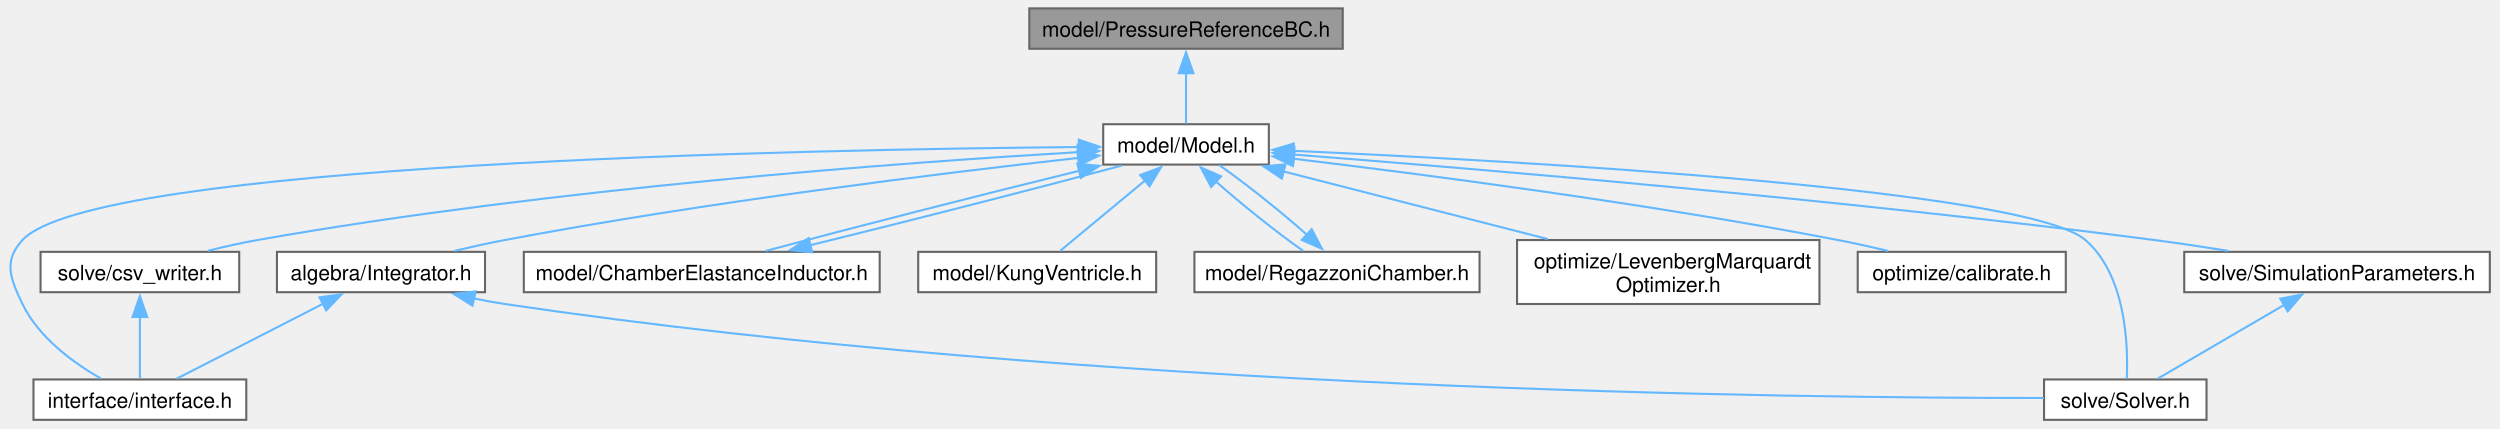
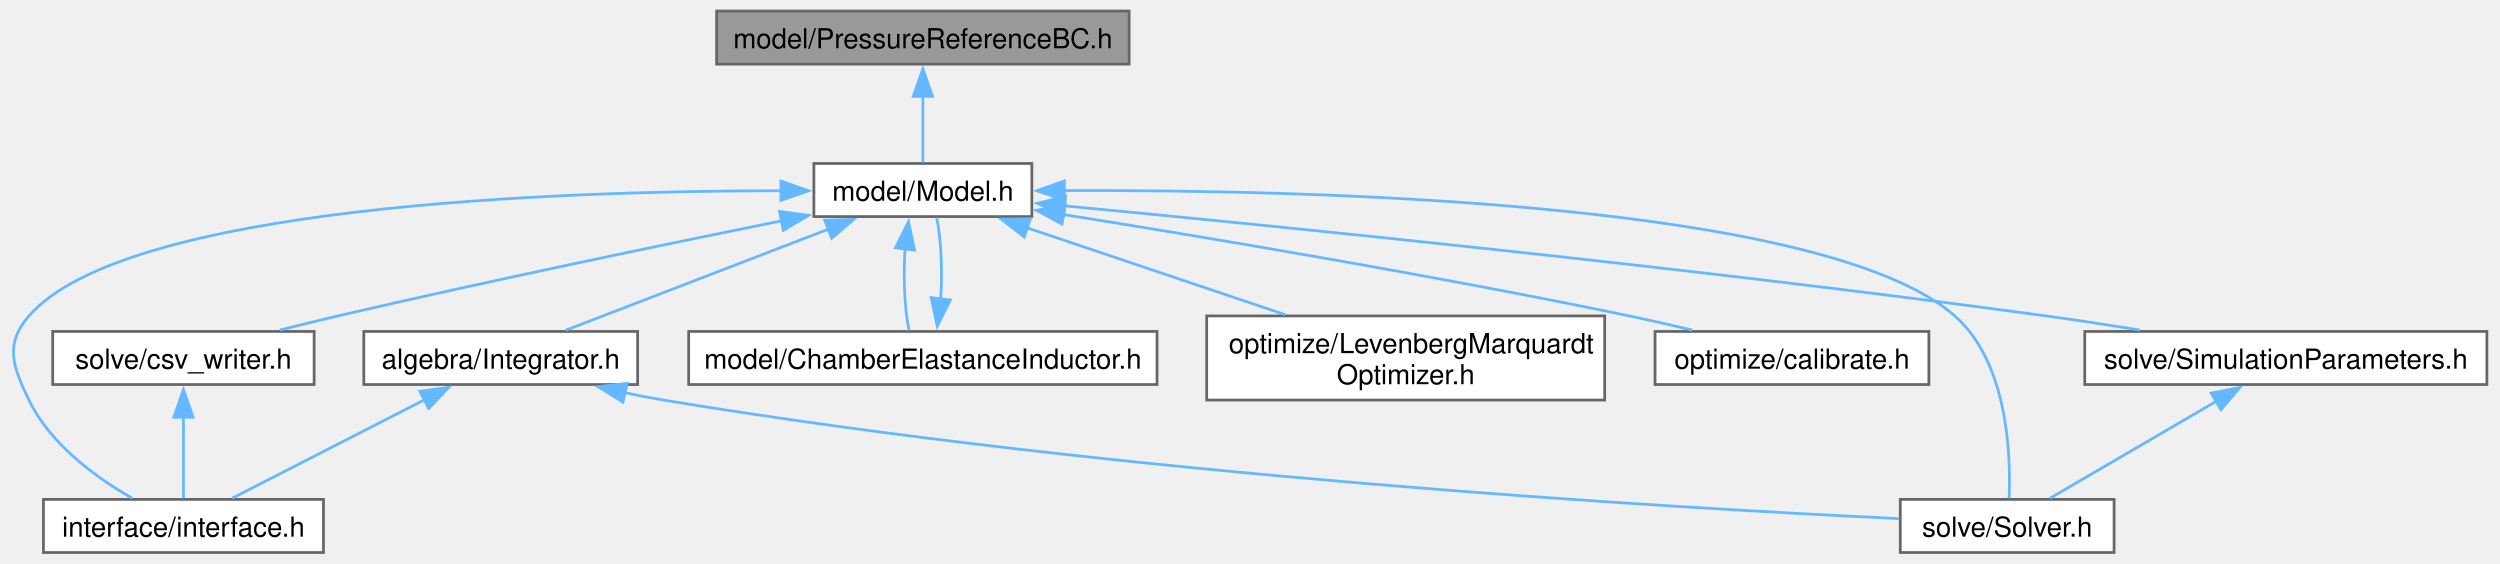
- <svg xmlns="http://www.w3.org/2000/svg" xmlns:xlink="http://www.w3.org/1999/xlink" width="1191pt" height="204pt" viewBox="0.00 0.00 1190.74 204.25">
+ <svg xmlns="http://www.w3.org/2000/svg" xmlns:xlink="http://www.w3.org/1999/xlink" width="905pt" height="204pt" viewBox="0.00 0.00 904.61 204.25">
  <g id="graph0" class="graph" transform="scale(1 1) rotate(0) translate(4 200.25)">
    <g id="Node000001" class="node">
      <g id="a_Node000001">
        <a xlink:title="model::PressureReferenceBC source file">
-           <polygon fill="#999999" stroke="#666666" points="635.61,-196.25 486.11,-196.25 486.11,-177 635.61,-177 635.61,-196.25" />
-           <text text-anchor="middle" x="560.86" y="-182.75" font-family="Helvetica,sans-Serif" font-size="10.00">model/PressureReferenceBC.h</text>
+           <polygon fill="#999999" stroke="#666666" points="404.49,-196.25 254.99,-196.25 254.99,-177 404.49,-177 404.49,-196.25" />
+           <text text-anchor="middle" x="329.74" y="-182.75" font-family="Helvetica,sans-Serif" font-size="10.00">model/PressureReferenceBC.h</text>
        </a>
      </g>
    </g>
    <g id="Node000002" class="node">
      <g id="a_Node000002">
        <a xlink:href="_model_8h.html" target="_top" xlink:title="model::Model source file">
-           <polygon fill="white" stroke="#666666" points="600.36,-141 521.36,-141 521.36,-121.75 600.36,-121.75 600.36,-141" />
-           <text text-anchor="middle" x="560.86" y="-127.5" font-family="Helvetica,sans-Serif" font-size="10.00">model/Model.h</text>
+           <polygon fill="white" stroke="#666666" points="369.24,-141 290.24,-141 290.24,-121.75 369.24,-121.75 369.24,-141" />
+           <text text-anchor="middle" x="329.74" y="-127.5" font-family="Helvetica,sans-Serif" font-size="10.00">model/Model.h</text>
        </a>
      </g>
    </g>
    <g id="edge1_Node000001_Node000002" class="edge">
      <g id="a_edge1_Node000001_Node000002">
        <a xlink:title=" ">
-           <path fill="none" stroke="#63b8ff" d="M560.86,-165.38C560.86,-157.09 560.86,-147.92 560.86,-141.36" />
-           <polygon fill="#63b8ff" stroke="#63b8ff" points="557.36,-165.32 560.86,-175.32 564.36,-165.32 557.36,-165.32" />
+           <path fill="none" stroke="#63b8ff" d="M329.74,-165.38C329.74,-157.09 329.74,-147.92 329.74,-141.36" />
+           <polygon fill="#63b8ff" stroke="#63b8ff" points="326.24,-165.32 329.74,-175.32 333.24,-165.32 326.24,-165.32" />
        </a>
      </g>
    </g>
    <g id="Node000003" class="node">
      <g id="a_Node000003">
        <a xlink:href="_integrator_8h.html" target="_top" xlink:title="Integrator source file.">
-           <polygon fill="white" stroke="#666666" points="226.49,-80.12 127.24,-80.12 127.24,-60.88 226.49,-60.88 226.49,-80.12" />
-           <text text-anchor="middle" x="176.86" y="-66.62" font-family="Helvetica,sans-Serif" font-size="10.00">algebra/Integrator.h</text>
+           <polygon fill="white" stroke="#666666" points="226.36,-80.12 127.11,-80.12 127.11,-60.88 226.36,-60.88 226.36,-80.12" />
+           <text text-anchor="middle" x="176.74" y="-66.62" font-family="Helvetica,sans-Serif" font-size="10.00">algebra/Integrator.h</text>
        </a>
      </g>
    </g>
    <g id="edge2_Node000002_Node000003" class="edge">
      <g id="a_edge2_Node000002_Node000003">
        <a xlink:title=" ">
-           <path fill="none" stroke="#63b8ff" d="M509.46,-124.93C445.17,-117.76 331.88,-103.89 235.86,-85.75 228.09,-84.28 219.82,-82.45 211.99,-80.6" />
-           <polygon fill="#63b8ff" stroke="#63b8ff" points="509.05,-128.41 519.37,-126.03 509.82,-121.45 509.05,-128.41" />
+           <path fill="none" stroke="#63b8ff" d="M295.7,-117.28C266.72,-106.13 225.84,-90.4 200.33,-80.58" />
+           <polygon fill="#63b8ff" stroke="#63b8ff" points="294.16,-120.44 304.75,-120.76 296.68,-113.9 294.16,-120.44" />
        </a>
      </g>
    </g>
    <g id="Node000004" class="node">
      <g id="a_Node000004">
        <a xlink:href="interface_8h.html" target="_top" xlink:title="svZeroDSolver callable interface.">
-           <polygon fill="white" stroke="#666666" points="112.61,-19.25 11.11,-19.25 11.11,0 112.61,0 112.61,-19.25" />
-           <text text-anchor="middle" x="61.86" y="-5.75" font-family="Helvetica,sans-Serif" font-size="10.00">interface/interface.h</text>
+           <polygon fill="white" stroke="#666666" points="112.49,-19.25 10.99,-19.25 10.99,0 112.49,0 112.49,-19.25" />
+           <text text-anchor="middle" x="61.74" y="-5.75" font-family="Helvetica,sans-Serif" font-size="10.00">interface/interface.h</text>
        </a>
      </g>
    </g>
    <g id="edge5_Node000002_Node000004" class="edge">
      <g id="a_edge5_Node000002_Node000004">
        <a xlink:title=" ">
-           <path fill="none" stroke="#63b8ff" d="M510,-130.12C379.33,-128.95 39.67,-122.38 5.86,-85.75 -3.33,-75.79 -0.02,-67.46 5.86,-55.25 13.58,-39.23 30.15,-27.19 43.27,-19.67" />
-           <polygon fill="#63b8ff" stroke="#63b8ff" points="509.71,-133.62 519.74,-130.2 509.76,-126.62 509.71,-133.62" />
+           <path fill="none" stroke="#63b8ff" d="M278.47,-131.12C196.23,-131.09 40.49,-125.62 5.74,-85.75 -3.17,-75.53 -0.15,-67.46 5.74,-55.25 13.45,-39.23 30.02,-27.19 43.15,-19.67" />
+           <polygon fill="#63b8ff" stroke="#63b8ff" points="278.31,-134.62 288.3,-131.09 278.29,-127.62 278.31,-134.62" />
        </a>
      </g>
    </g>
    <g id="Node000005" class="node">
      <g id="a_Node000005">
        <a xlink:href="_solver_8h.html" target="_top" xlink:title="Solver source file.">
-           <polygon fill="white" stroke="#666666" points="1047.61,-19.25 970.11,-19.25 970.11,0 1047.61,0 1047.61,-19.25" />
-           <text text-anchor="middle" x="1008.86" y="-5.75" font-family="Helvetica,sans-Serif" font-size="10.00">solve/Solver.h</text>
+           <polygon fill="white" stroke="#666666" points="761.49,-19.25 683.99,-19.25 683.99,0 761.49,0 761.49,-19.25" />
+           <text text-anchor="middle" x="722.74" y="-5.75" font-family="Helvetica,sans-Serif" font-size="10.00">solve/Solver.h</text>
        </a>
      </g>
    </g>
-     <g id="edge15_Node000002_Node000005" class="edge">
-       <g id="a_edge15_Node000002_Node000005">
+     <g id="edge12_Node000002_Node000005" class="edge">
+       <g id="a_edge12_Node000002_Node000005">
        <a xlink:title=" ">
-           <path fill="none" stroke="#63b8ff" d="M611.79,-128.31C719.27,-123.51 961.76,-110.07 989.86,-85.75 1009.19,-69.02 1010.29,-35.74 1009.58,-19.7" />
-           <polygon fill="#63b8ff" stroke="#63b8ff" points="611.94,-124.8 602.1,-128.74 612.25,-131.8 611.94,-124.8" />
+           <path fill="none" stroke="#63b8ff" d="M380.92,-131.18C471.95,-131.52 656.85,-126.95 703.74,-85.75 722.94,-68.88 724.1,-35.67 723.43,-19.67" />
+           <polygon fill="#63b8ff" stroke="#63b8ff" points="381.04,-127.68 371.02,-131.12 381,-134.68 381.04,-127.68" />
        </a>
      </g>
    </g>
    <g id="Node000006" class="node">
      <g id="a_Node000006">
        <a xlink:href="_chamber_elastance_inductor_8h.html" target="_top" xlink:title="model::ChamberElastanceInductor source file">
-           <polygon fill="white" stroke="#666666" points="414.74,-80.12 244.99,-80.12 244.99,-60.88 414.74,-60.88 414.74,-80.12" />
-           <text text-anchor="middle" x="329.86" y="-66.62" font-family="Helvetica,sans-Serif" font-size="10.00">model/ChamberElastanceInductor.h</text>
+           <polygon fill="white" stroke="#666666" points="414.61,-80.12 244.86,-80.12 244.86,-60.88 414.61,-60.88 414.61,-80.12" />
+           <text text-anchor="middle" x="329.74" y="-66.62" font-family="Helvetica,sans-Serif" font-size="10.00">model/ChamberElastanceInductor.h</text>
        </a>
      </g>
    </g>
    <g id="edge6_Node000002_Node000006" class="edge">
      <g id="a_edge6_Node000002_Node000006">
        <a xlink:title=" ">
-           <path fill="none" stroke="#63b8ff" d="M510.13,-118.84C464.31,-107.63 398.54,-90.83 360.33,-80.55" />
-           <polygon fill="#63b8ff" stroke="#63b8ff" points="509.02,-122.18 519.56,-121.14 510.67,-115.37 509.02,-122.18" />
+           <path fill="none" stroke="#63b8ff" d="M323.3,-110.28C322.6,-100.17 323.07,-88.42 324.71,-80.53" />
+           <polygon fill="#63b8ff" stroke="#63b8ff" points="319.79,-110.46 324.53,-119.93 326.73,-109.57 319.79,-110.46" />
        </a>
      </g>
    </g>
    <g id="Node000007" class="node">
      <g id="a_Node000007">
-         <a xlink:href="_kung_ventricle_8h.html" target="_top" xlink:title="model::KungVentricle source file">
-           <polygon fill="white" stroke="#666666" points="546.61,-80.12 433.11,-80.12 433.11,-60.88 546.61,-60.88 546.61,-80.12" />
-           <text text-anchor="middle" x="489.86" y="-66.62" font-family="Helvetica,sans-Serif" font-size="10.00">model/KungVentricle.h</text>
+         <a xlink:href="_levenberg_marquardt_optimizer_8h.html" target="_top" xlink:title="opt::LevenbergMarquardtOptimizer source file">
+           <polygon fill="white" stroke="#666666" points="576.86,-85.75 432.61,-85.75 432.61,-55.25 576.86,-55.25 576.86,-85.75" />
+           <text text-anchor="start" x="440.61" y="-72.25" font-family="Helvetica,sans-Serif" font-size="10.00">optimize/LevenbergMarquardt</text>
+           <text text-anchor="middle" x="504.74" y="-61" font-family="Helvetica,sans-Serif" font-size="10.00">Optimizer.h</text>
        </a>
      </g>
    </g>
    <g id="edge8_Node000002_Node000007" class="edge">
      <g id="a_edge8_Node000002_Node000007">
        <a xlink:title=" ">
-           <path fill="none" stroke="#63b8ff" d="M541.34,-114.19C528.26,-103.34 511.52,-89.46 500.75,-80.53" />
-           <polygon fill="#63b8ff" stroke="#63b8ff" points="538.98,-116.78 548.91,-120.47 543.45,-111.39 538.98,-116.78" />
+           <path fill="none" stroke="#63b8ff" d="M367.45,-117.69C394.95,-108.44 432.27,-95.88 461.06,-86.19" />
+           <polygon fill="#63b8ff" stroke="#63b8ff" points="366.49,-114.32 358.13,-120.82 368.72,-120.95 366.49,-114.32" />
        </a>
      </g>
    </g>
    <g id="Node000008" class="node">
      <g id="a_Node000008">
-         <a xlink:href="_regazzoni_chamber_8h.html" target="_top" xlink:title="model::RegazzoniChamber source file">
-           <polygon fill="white" stroke="#666666" points="700.86,-80.12 564.86,-80.12 564.86,-60.88 700.86,-60.88 700.86,-80.12" />
-           <text text-anchor="middle" x="632.86" y="-66.62" font-family="Helvetica,sans-Serif" font-size="10.00">model/RegazzoniChamber.h</text>
+         <a xlink:href="calibrate_8h.html" target="_top" xlink:title="opt::calibrate source file">
+           <polygon fill="white" stroke="#666666" points="694.36,-80.12 595.11,-80.12 595.11,-60.88 694.36,-60.88 694.36,-80.12" />
+           <text text-anchor="middle" x="644.74" y="-66.62" font-family="Helvetica,sans-Serif" font-size="10.00">optimize/calibrate.h</text>
        </a>
      </g>
    </g>
    <g id="edge9_Node000002_Node000008" class="edge">
      <g id="a_edge9_Node000002_Node000008">
        <a xlink:title=" ">
-           <path fill="none" stroke="#63b8ff" d="M574.91,-113.87C587.02,-103.07 604.14,-89.37 616.8,-80.53" />
-           <polygon fill="#63b8ff" stroke="#63b8ff" points="572.83,-111.03 567.89,-120.4 577.6,-116.15 572.83,-111.03" />
+           <path fill="none" stroke="#63b8ff" d="M380.56,-122.51C432.35,-114.25 514.9,-100.46 585.74,-85.75 593.16,-84.21 601.08,-82.4 608.62,-80.61" />
+           <polygon fill="#63b8ff" stroke="#63b8ff" points="380.18,-119.02 370.85,-124.04 381.28,-125.94 380.18,-119.02" />
        </a>
      </g>
    </g>
    <g id="Node000009" class="node">
      <g id="a_Node000009">
-         <a xlink:href="_levenberg_marquardt_optimizer_8h.html" target="_top" xlink:title="opt::LevenbergMarquardtOptimizer source file">
-           <polygon fill="white" stroke="#666666" points="862.99,-85.75 718.74,-85.75 718.74,-55.25 862.99,-55.25 862.99,-85.75" />
-           <text text-anchor="start" x="726.74" y="-72.25" font-family="Helvetica,sans-Serif" font-size="10.00">optimize/LevenbergMarquardt</text>
-           <text text-anchor="middle" x="790.86" y="-61" font-family="Helvetica,sans-Serif" font-size="10.00">Optimizer.h</text>
+         <a xlink:href="_simulation_parameters_8h.html" target="_top" xlink:title="Source file to read simulation configuration.">
+           <polygon fill="white" stroke="#666666" points="896.61,-80.12 750.86,-80.12 750.86,-60.88 896.61,-60.88 896.61,-80.12" />
+           <text text-anchor="middle" x="823.74" y="-66.62" font-family="Helvetica,sans-Serif" font-size="10.00">solve/SimulationParameters.h</text>
        </a>
      </g>
    </g>
-     <g id="edge11_Node000002_Node000009" class="edge">
-       <g id="a_edge11_Node000002_Node000009">
+     <g id="edge10_Node000002_Node000009" class="edge">
+       <g id="a_edge10_Node000002_Node000009">
        <a xlink:title=" ">
-           <path fill="none" stroke="#63b8ff" d="M607.1,-118.54C643.5,-109.22 694.44,-96.18 733.45,-86.19" />
-           <polygon fill="#63b8ff" stroke="#63b8ff" points="606.58,-115.06 597.76,-120.93 608.32,-121.84 606.58,-115.06" />
+           <path fill="none" stroke="#63b8ff" d="M380.99,-125.64C458.26,-118.3 609.12,-103.18 736.74,-85.75 747.81,-84.24 759.64,-82.43 770.89,-80.62" />
+           <polygon fill="#63b8ff" stroke="#63b8ff" points="380.82,-122.14 371.19,-126.56 381.48,-129.11 380.82,-122.14" />
        </a>
      </g>
    </g>
    <g id="Node000010" class="node">
      <g id="a_Node000010">
-         <a xlink:href="calibrate_8h.html" target="_top" xlink:title="opt::calibrate source file">
-           <polygon fill="white" stroke="#666666" points="980.49,-80.12 881.24,-80.12 881.24,-60.88 980.49,-60.88 980.49,-80.12" />
-           <text text-anchor="middle" x="930.86" y="-66.62" font-family="Helvetica,sans-Serif" font-size="10.00">optimize/calibrate.h</text>
+         <a xlink:href="csv__writer_8h.html" target="_top" xlink:title="csv_writer source file">
+           <polygon fill="white" stroke="#666666" points="109.11,-80.12 14.36,-80.12 14.36,-60.88 109.11,-60.88 109.11,-80.12" />
+           <text text-anchor="middle" x="61.74" y="-66.62" font-family="Helvetica,sans-Serif" font-size="10.00">solve/csv_writer.h</text>
        </a>
      </g>
    </g>
-     <g id="edge12_Node000002_Node000010" class="edge">
-       <g id="a_edge12_Node000002_Node000010">
+     <g id="edge13_Node000002_Node000010" class="edge">
+       <g id="a_edge13_Node000002_Node000010">
        <a xlink:title=" ">
-           <path fill="none" stroke="#63b8ff" d="M612.21,-124.52C674.07,-117.11 781.03,-103.2 871.86,-85.75 879.62,-84.26 887.9,-82.42 895.73,-80.56" />
-           <polygon fill="#63b8ff" stroke="#63b8ff" points="611.85,-121.03 602.33,-125.69 612.67,-127.99 611.85,-121.03" />
-         </a>
-       </g>
-     </g>
-     <g id="Node000011" class="node">
-       <g id="a_Node000011">
-         <a xlink:href="_simulation_parameters_8h.html" target="_top" xlink:title="Source file to read simulation configuration.">
-           <polygon fill="white" stroke="#666666" points="1182.74,-80.12 1036.99,-80.12 1036.99,-60.88 1182.74,-60.88 1182.74,-80.12" />
-           <text text-anchor="middle" x="1109.86" y="-66.62" font-family="Helvetica,sans-Serif" font-size="10.00">solve/SimulationParameters.h</text>
-         </a>
-       </g>
-     </g>
-     <g id="edge13_Node000002_Node000011" class="edge">
-       <g id="a_edge13_Node000002_Node000011">
-         <a xlink:title=" ">
-           <path fill="none" stroke="#63b8ff" d="M612.26,-126.53C697.69,-119.88 874.23,-105.08 1022.86,-85.75 1034.24,-84.27 1046.42,-82.43 1057.96,-80.58" />
-           <polygon fill="#63b8ff" stroke="#63b8ff" points="612.03,-123.03 602.33,-127.29 612.57,-130.01 612.03,-123.03" />
-         </a>
-       </g>
-     </g>
-     <g id="Node000012" class="node">
-       <g id="a_Node000012">
-         <a xlink:href="csv__writer_8h.html" target="_top" xlink:title="csv_writer source file">
-           <polygon fill="white" stroke="#666666" points="109.24,-80.12 14.49,-80.12 14.49,-60.88 109.24,-60.88 109.24,-80.12" />
-           <text text-anchor="middle" x="61.86" y="-66.62" font-family="Helvetica,sans-Serif" font-size="10.00">solve/csv_writer.h</text>
-         </a>
-       </g>
-     </g>
-     <g id="edge16_Node000002_Node000012" class="edge">
-       <g id="a_edge16_Node000002_Node000012">
-         <a xlink:title=" ">
-           <path fill="none" stroke="#63b8ff" d="M509.52,-127.69C426.63,-122.8 258.39,-110.57 117.86,-85.75 110.15,-84.39 101.95,-82.53 94.26,-80.61" />
-           <polygon fill="#63b8ff" stroke="#63b8ff" points="509.18,-131.18 519.37,-128.26 509.58,-124.19 509.18,-131.18" />
+           <path fill="none" stroke="#63b8ff" d="M278.74,-120.26C235.72,-111.58 172.55,-98.49 117.74,-85.75 110.9,-84.16 103.61,-82.37 96.63,-80.62" />
+           <polygon fill="#63b8ff" stroke="#63b8ff" points="277.79,-123.64 288.29,-122.18 279.17,-116.78 277.79,-123.64" />
        </a>
      </g>
    </g>
    <g id="edge3_Node000003_Node000004" class="edge">
      <g id="a_edge3_Node000003_Node000004">
        <a xlink:title=" ">
-           <path fill="none" stroke="#63b8ff" d="M149.17,-55.33C127.51,-44.24 98.05,-29.15 79.49,-19.65" />
-           <polygon fill="#63b8ff" stroke="#63b8ff" points="147.55,-58.43 158.05,-59.87 150.74,-52.2 147.55,-58.43" />
+           <path fill="none" stroke="#63b8ff" d="M149.05,-55.33C127.39,-44.24 97.92,-29.15 79.37,-19.65" />
+           <polygon fill="#63b8ff" stroke="#63b8ff" points="147.43,-58.43 157.92,-59.87 150.62,-52.2 147.43,-58.43" />
        </a>
      </g>
    </g>
    <g id="edge4_Node000003_Node000005" class="edge">
      <g id="a_edge4_Node000003_Node000005">
        <a xlink:title=" ">
-           <path fill="none" stroke="#63b8ff" d="M220.88,-57.96C225.91,-56.91 230.98,-55.97 235.86,-55.25 515.09,-13.81 856.37,-10.33 970,-10.42" />
-           <polygon fill="#63b8ff" stroke="#63b8ff" points="220.51,-54.45 211.52,-60.05 222.04,-61.28 220.51,-54.45" />
+           <path fill="none" stroke="#63b8ff" d="M221.55,-57.96C226.32,-56.94 231.12,-56.02 235.74,-55.25 400.95,-27.88 600.69,-16.19 683.67,-12.27" />
+           <polygon fill="#63b8ff" stroke="#63b8ff" points="221.03,-54.49 212.05,-60.1 222.57,-61.32 221.03,-54.49" />
        </a>
      </g>
    </g>
    <g id="edge7_Node000006_Node000002" class="edge">
      <g id="a_edge7_Node000006_Node000002">
        <a xlink:title=" ">
-           <path fill="none" stroke="#63b8ff" d="M381.71,-83.31C427.44,-94.51 492.4,-111.11 530.31,-121.3" />
-           <polygon fill="#63b8ff" stroke="#63b8ff" points="382.54,-79.91 372,-80.94 380.88,-86.71 382.54,-79.91" />
+           <path fill="none" stroke="#63b8ff" d="M336.18,-91.7C336.87,-101.82 336.39,-113.57 334.74,-121.43" />
+           <polygon fill="#63b8ff" stroke="#63b8ff" points="339.68,-91.51 334.95,-82.03 332.74,-92.39 339.68,-91.51" />
        </a>
      </g>
    </g>
-     <g id="edge10_Node000008_Node000002" class="edge">
-       <g id="a_edge10_Node000008_Node000002">
+     <g id="edge11_Node000009_Node000005" class="edge">
+       <g id="a_edge11_Node000009_Node000005">
        <a xlink:title=" ">
-           <path fill="none" stroke="#63b8ff" d="M618.69,-88.11C606.55,-98.93 589.43,-112.62 576.81,-121.43" />
-           <polygon fill="#63b8ff" stroke="#63b8ff" points="620.8,-90.93 625.74,-81.56 616.03,-85.8 620.8,-90.93" />
+           <path fill="none" stroke="#63b8ff" d="M798.63,-54.87C779.69,-43.82 754.29,-29.02 738.22,-19.65" />
+           <polygon fill="#63b8ff" stroke="#63b8ff" points="796.69,-57.78 807.09,-59.8 800.21,-51.74 796.69,-57.78" />
        </a>
      </g>
    </g>
-     <g id="edge14_Node000011_Node000005" class="edge">
-       <g id="a_edge14_Node000011_Node000005">
+     <g id="edge14_Node000010_Node000004" class="edge">
+       <g id="a_edge14_Node000010_Node000004">
        <a xlink:title=" ">
-           <path fill="none" stroke="#63b8ff" d="M1084.76,-54.87C1065.81,-43.82 1040.42,-29.02 1024.34,-19.65" />
-           <polygon fill="#63b8ff" stroke="#63b8ff" points="1082.81,-57.78 1093.21,-59.8 1086.34,-51.74 1082.81,-57.78" />
-         </a>
-       </g>
-     </g>
-     <g id="edge17_Node000012_Node000004" class="edge">
-       <g id="a_edge17_Node000012_Node000004">
-         <a xlink:title=" ">
-           <path fill="none" stroke="#63b8ff" d="M61.86,-49.07C61.86,-39.04 61.86,-27.46 61.86,-19.65" />
-           <polygon fill="#63b8ff" stroke="#63b8ff" points="58.36,-49.04 61.86,-59.04 65.36,-49.04 58.36,-49.04" />
+           <path fill="none" stroke="#63b8ff" d="M61.74,-49.07C61.74,-39.04 61.74,-27.46 61.74,-19.65" />
+           <polygon fill="#63b8ff" stroke="#63b8ff" points="58.24,-49.04 61.74,-59.04 65.24,-49.04 58.24,-49.04" />
        </a>
      </g>
    </g>
  </g>
</svg>
